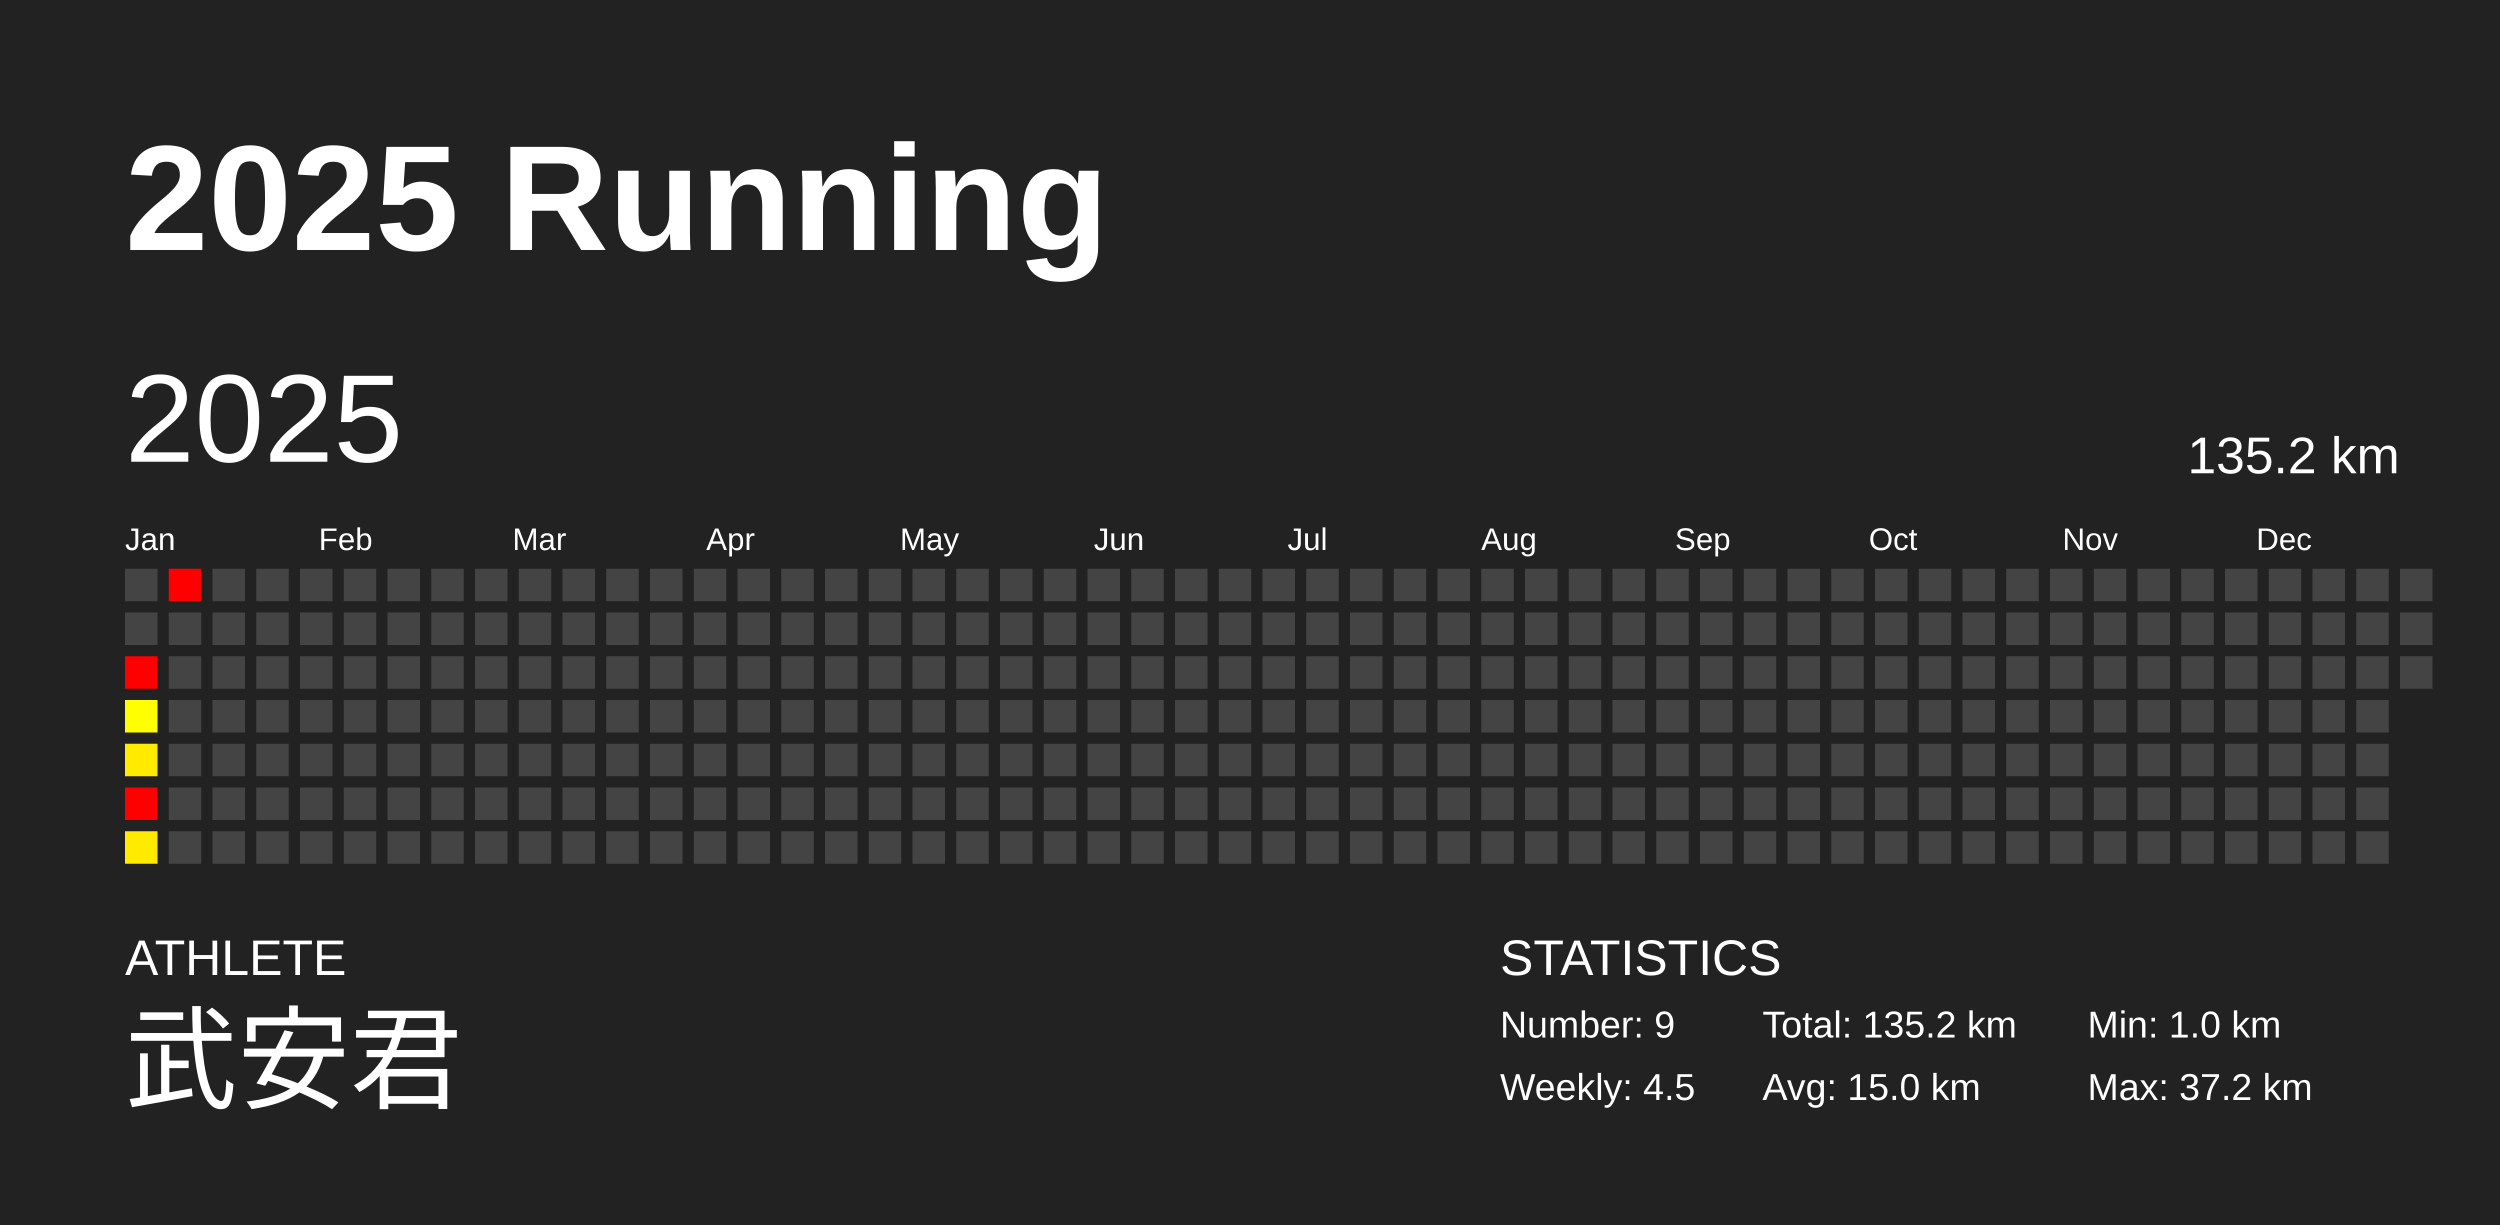
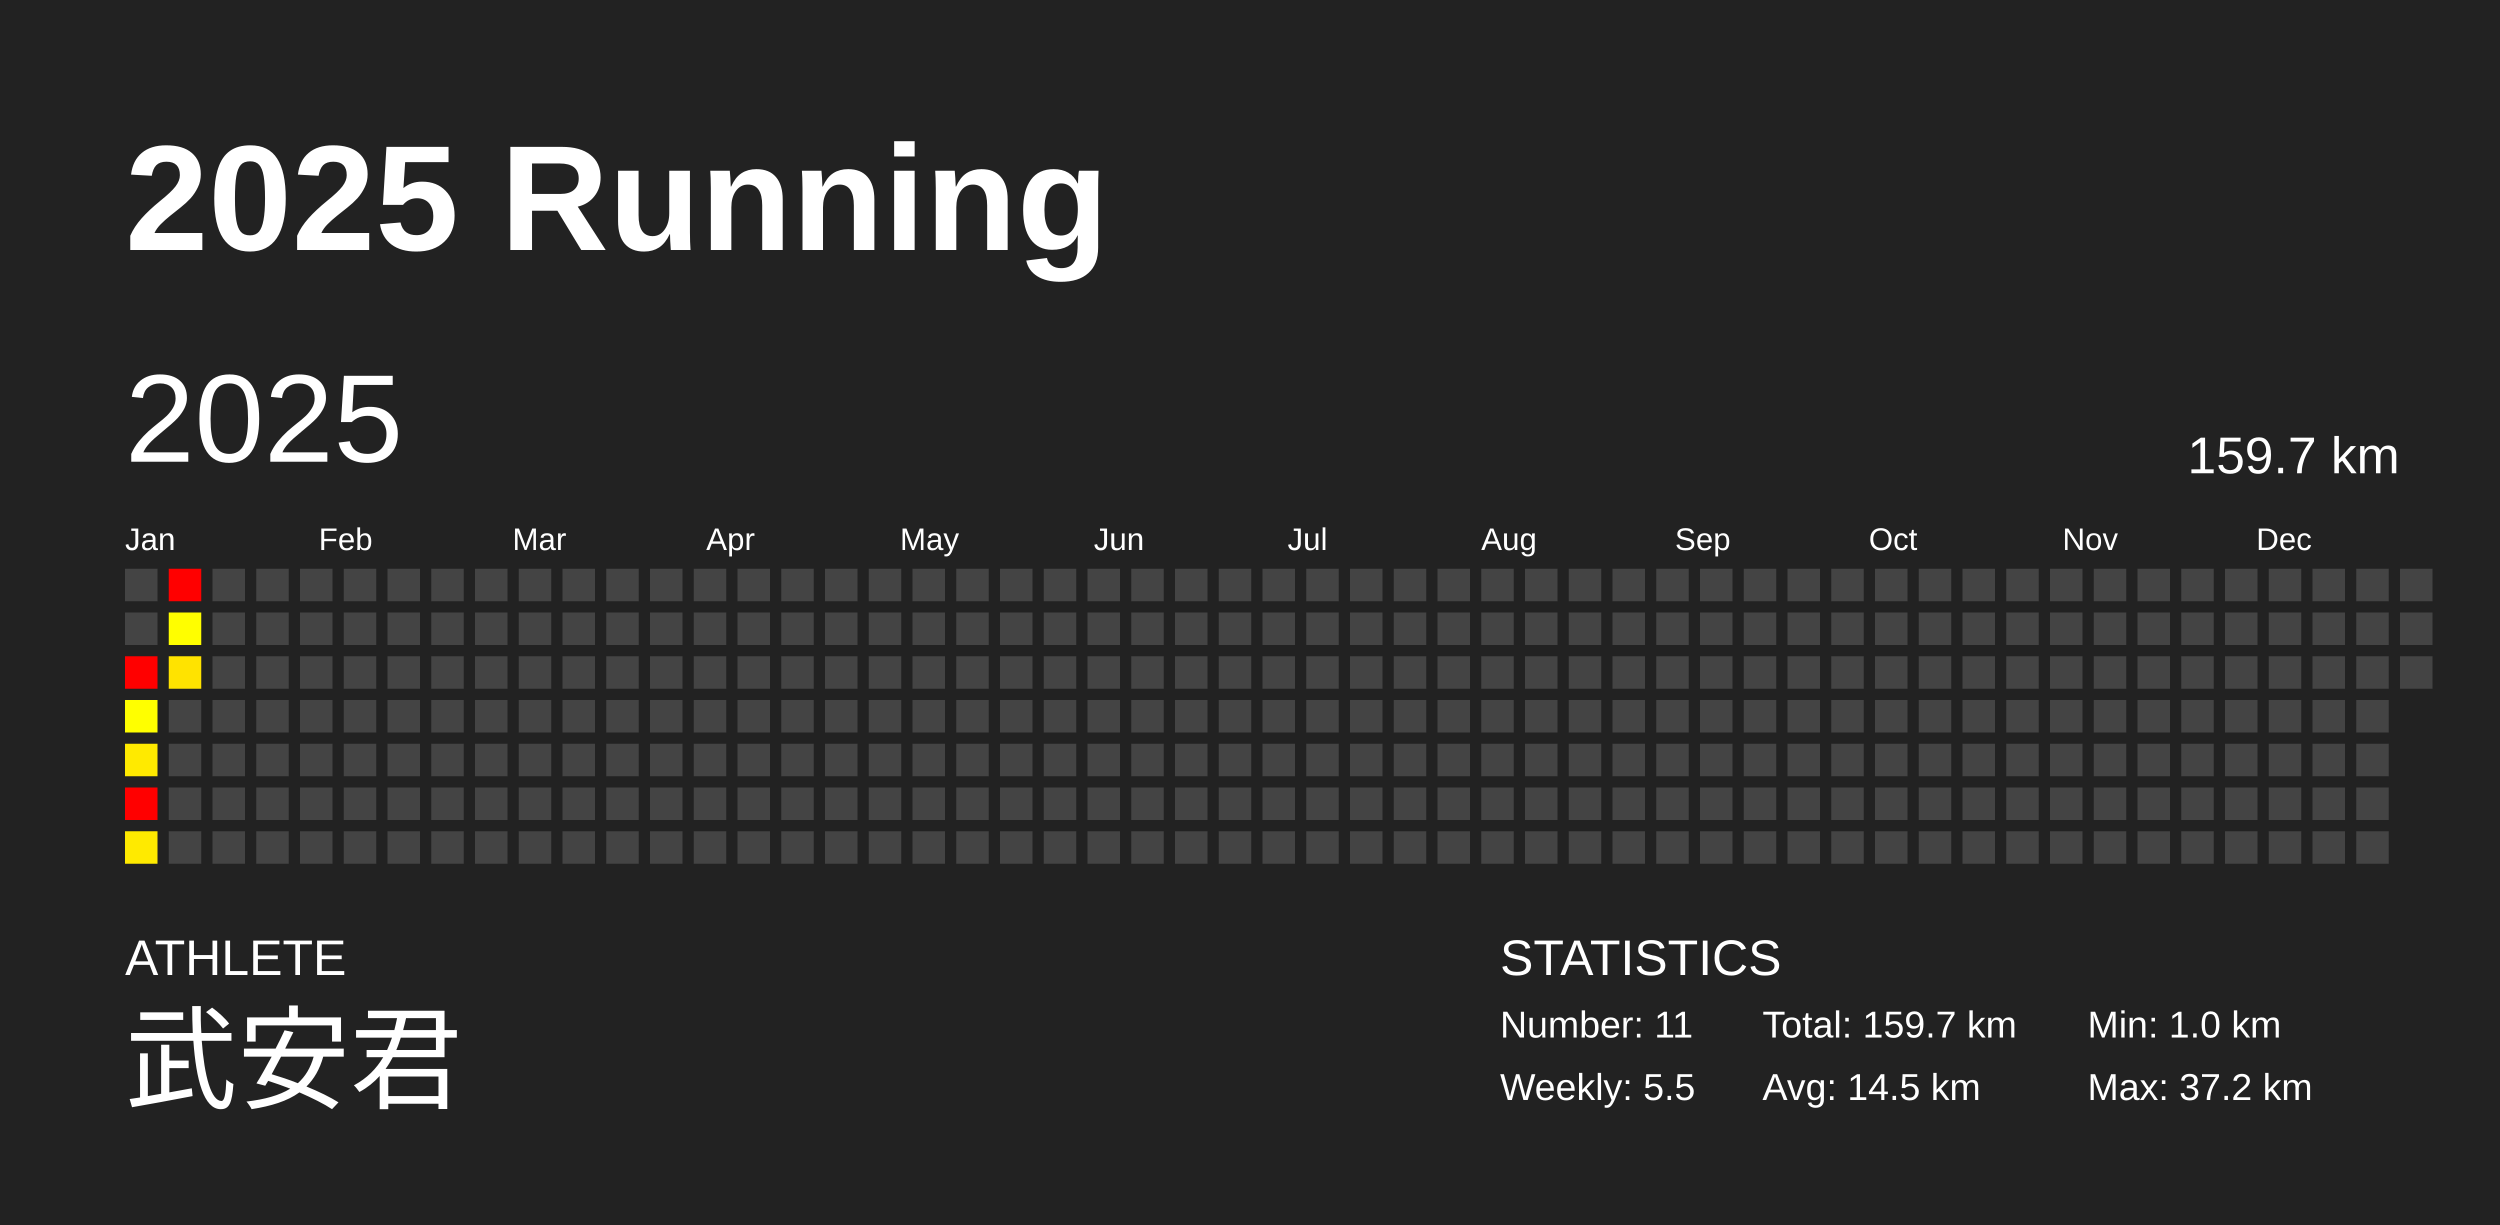
<svg xmlns="http://www.w3.org/2000/svg" baseProfile="full" height="98mm" version="1.1" viewBox="0,0,200,98" width="200mm">
  <defs />
  <rect fill="#222222" height="98" width="200" x="0" y="0" />
  <text fill="#FFFFFF" style="font-size:12px; font-family:Arial; font-weight:bold;" x="10" y="20">2025 Running</text>
  <text fill="#FFFFFF" style="font-size:4px; font-family:Arial" x="10" y="78">ATHLETE</text>
  <text fill="#FFFFFF" style="font-size:9px; font-family:Arial" x="10" y="88">武安君</text>
  <text fill="#FFFFFF" style="font-size:4px; font-family:Arial" x="120" y="78">STATISTICS</text>
-   <text fill="#FFFFFF" style="font-size:3px; font-family:Arial" x="120" y="83">Number: 9</text>
-   <text fill="#FFFFFF" style="font-size:3px; font-family:Arial" x="120" y="88">Weekly: 4.5</text>
-   <text fill="#FFFFFF" style="font-size:3px; font-family:Arial" x="141" y="83">Total: 135.2 km</text>
-   <text fill="#FFFFFF" style="font-size:3px; font-family:Arial" x="141" y="88">Avg: 15.0 km</text>
+   <text fill="#FFFFFF" style="font-size:3px; font-family:Arial" x="120" y="83">Number: 11</text>
+   <text fill="#FFFFFF" style="font-size:3px; font-family:Arial" x="120" y="88">Weekly: 5.5</text>
+   <text fill="#FFFFFF" style="font-size:3px; font-family:Arial" x="141" y="83">Total: 159.7 km</text>
+   <text fill="#FFFFFF" style="font-size:3px; font-family:Arial" x="141" y="88">Avg: 14.5 km</text>
  <text fill="#FFFFFF" style="font-size:3px; font-family:Arial" x="167" y="83">Min: 1.0 km</text>
  <text fill="#FFFFFF" style="font-size:3px; font-family:Arial" x="167" y="88">Max: 37.2 km</text>
  <text dominant-baseline="hanging" fill="#FFFFFF" style="font-size:10.0px; font-family:Arial;" x="10" y="30">2025</text>
-   <text dominant-baseline="hanging" fill="#FFFFFF" style="font-size:4.125px; font-family:Arial;" x="175" y="35">135.2 km</text>
+   <text dominant-baseline="hanging" fill="#FFFFFF" style="font-size:4.125px; font-family:Arial;" x="175" y="35">159.7 km</text>
  <text fill="#FFFFFF" style="font-size:2.5px; font-family:Arial" x="10.0" y="44">Jan</text>
  <text fill="#FFFFFF" style="font-size:2.5px; font-family:Arial" x="25.5" y="44">Feb</text>
  <text fill="#FFFFFF" style="font-size:2.5px; font-family:Arial" x="41.0" y="44">Mar</text>
  <text fill="#FFFFFF" style="font-size:2.5px; font-family:Arial" x="56.5" y="44">Apr</text>
  <text fill="#FFFFFF" style="font-size:2.5px; font-family:Arial" x="72.0" y="44">May</text>
  <text fill="#FFFFFF" style="font-size:2.5px; font-family:Arial" x="87.5" y="44">Jun</text>
  <text fill="#FFFFFF" style="font-size:2.5px; font-family:Arial" x="103.0" y="44">Jul</text>
  <text fill="#FFFFFF" style="font-size:2.5px; font-family:Arial" x="118.5" y="44">Aug</text>
  <text fill="#FFFFFF" style="font-size:2.5px; font-family:Arial" x="134.0" y="44">Sep</text>
  <text fill="#FFFFFF" style="font-size:2.5px; font-family:Arial" x="149.5" y="44">Oct</text>
  <text fill="#FFFFFF" style="font-size:2.5px; font-family:Arial" x="165.0" y="44">Nov</text>
  <text fill="#FFFFFF" style="font-size:2.5px; font-family:Arial" x="180.5" y="44">Dec</text>
  <rect fill="#444444" height="2.6" width="2.6" x="10.0" y="45.5" />
  <rect fill="#444444" height="2.6" width="2.6" x="10.0" y="49.0" />
  <rect fill="red" height="2.6" width="2.6" x="10.0" y="52.5" />
  <rect fill="#ffff00" height="2.6" width="2.6" x="10.0" y="56.0" />
  <rect fill="#ffea00" height="2.6" width="2.6" x="10.0" y="59.5" />
  <rect fill="red" height="2.6" width="2.6" x="10.0" y="63.0" />
  <rect fill="#ffea00" height="2.6" width="2.6" x="10.0" y="66.5" />
  <rect fill="red" height="2.6" width="2.6" x="13.5" y="45.5" />
-   <rect fill="#444444" height="2.6" width="2.6" x="13.5" y="49.0" />
-   <rect fill="#444444" height="2.6" width="2.6" x="13.5" y="52.5" />
+   <rect fill="#fffe00" height="2.6" width="2.6" x="13.5" y="49.0" />
+   <rect fill="#ffe300" height="2.6" width="2.6" x="13.5" y="52.5" />
  <rect fill="#444444" height="2.6" width="2.6" x="13.5" y="56.0" />
  <rect fill="#444444" height="2.6" width="2.6" x="13.5" y="59.5" />
  <rect fill="#444444" height="2.6" width="2.6" x="13.5" y="63.0" />
  <rect fill="#444444" height="2.6" width="2.6" x="13.5" y="66.5" />
  <rect fill="#444444" height="2.6" width="2.6" x="17.0" y="45.5" />
  <rect fill="#444444" height="2.6" width="2.6" x="17.0" y="49.0" />
  <rect fill="#444444" height="2.6" width="2.6" x="17.0" y="52.5" />
  <rect fill="#444444" height="2.6" width="2.6" x="17.0" y="56.0" />
  <rect fill="#444444" height="2.6" width="2.6" x="17.0" y="59.5" />
  <rect fill="#444444" height="2.6" width="2.6" x="17.0" y="63.0" />
  <rect fill="#444444" height="2.6" width="2.6" x="17.0" y="66.5" />
  <rect fill="#444444" height="2.6" width="2.6" x="20.5" y="45.5" />
  <rect fill="#444444" height="2.6" width="2.6" x="20.5" y="49.0" />
  <rect fill="#444444" height="2.6" width="2.6" x="20.5" y="52.5" />
  <rect fill="#444444" height="2.6" width="2.6" x="20.5" y="56.0" />
  <rect fill="#444444" height="2.6" width="2.6" x="20.5" y="59.5" />
  <rect fill="#444444" height="2.6" width="2.6" x="20.5" y="63.0" />
  <rect fill="#444444" height="2.6" width="2.6" x="20.5" y="66.5" />
  <rect fill="#444444" height="2.6" width="2.6" x="24.0" y="45.5" />
  <rect fill="#444444" height="2.6" width="2.6" x="24.0" y="49.0" />
  <rect fill="#444444" height="2.6" width="2.6" x="24.0" y="52.5" />
  <rect fill="#444444" height="2.6" width="2.6" x="24.0" y="56.0" />
  <rect fill="#444444" height="2.6" width="2.6" x="24.0" y="59.5" />
  <rect fill="#444444" height="2.6" width="2.6" x="24.0" y="63.0" />
  <rect fill="#444444" height="2.6" width="2.6" x="24.0" y="66.5" />
  <rect fill="#444444" height="2.6" width="2.6" x="27.5" y="45.5" />
  <rect fill="#444444" height="2.6" width="2.6" x="27.5" y="49.0" />
  <rect fill="#444444" height="2.6" width="2.6" x="27.5" y="52.5" />
  <rect fill="#444444" height="2.6" width="2.6" x="27.5" y="56.0" />
  <rect fill="#444444" height="2.6" width="2.6" x="27.5" y="59.5" />
  <rect fill="#444444" height="2.6" width="2.6" x="27.5" y="63.0" />
  <rect fill="#444444" height="2.6" width="2.6" x="27.5" y="66.5" />
  <rect fill="#444444" height="2.6" width="2.6" x="31.0" y="45.5" />
  <rect fill="#444444" height="2.6" width="2.6" x="31.0" y="49.0" />
  <rect fill="#444444" height="2.6" width="2.6" x="31.0" y="52.5" />
  <rect fill="#444444" height="2.6" width="2.6" x="31.0" y="56.0" />
  <rect fill="#444444" height="2.6" width="2.6" x="31.0" y="59.5" />
  <rect fill="#444444" height="2.6" width="2.6" x="31.0" y="63.0" />
  <rect fill="#444444" height="2.6" width="2.6" x="31.0" y="66.5" />
  <rect fill="#444444" height="2.6" width="2.6" x="34.5" y="45.5" />
  <rect fill="#444444" height="2.6" width="2.6" x="34.5" y="49.0" />
  <rect fill="#444444" height="2.6" width="2.6" x="34.5" y="52.5" />
  <rect fill="#444444" height="2.6" width="2.6" x="34.5" y="56.0" />
  <rect fill="#444444" height="2.6" width="2.6" x="34.5" y="59.5" />
  <rect fill="#444444" height="2.6" width="2.6" x="34.5" y="63.0" />
  <rect fill="#444444" height="2.6" width="2.6" x="34.5" y="66.5" />
  <rect fill="#444444" height="2.6" width="2.6" x="38.0" y="45.5" />
  <rect fill="#444444" height="2.6" width="2.6" x="38.0" y="49.0" />
  <rect fill="#444444" height="2.6" width="2.6" x="38.0" y="52.5" />
  <rect fill="#444444" height="2.6" width="2.6" x="38.0" y="56.0" />
  <rect fill="#444444" height="2.6" width="2.6" x="38.0" y="59.5" />
  <rect fill="#444444" height="2.6" width="2.6" x="38.0" y="63.0" />
  <rect fill="#444444" height="2.6" width="2.6" x="38.0" y="66.5" />
  <rect fill="#444444" height="2.6" width="2.6" x="41.5" y="45.5" />
  <rect fill="#444444" height="2.6" width="2.6" x="41.5" y="49.0" />
  <rect fill="#444444" height="2.6" width="2.6" x="41.5" y="52.5" />
  <rect fill="#444444" height="2.6" width="2.6" x="41.5" y="56.0" />
  <rect fill="#444444" height="2.6" width="2.6" x="41.5" y="59.5" />
  <rect fill="#444444" height="2.6" width="2.6" x="41.5" y="63.0" />
  <rect fill="#444444" height="2.6" width="2.6" x="41.5" y="66.5" />
  <rect fill="#444444" height="2.6" width="2.6" x="45.0" y="45.5" />
  <rect fill="#444444" height="2.6" width="2.6" x="45.0" y="49.0" />
  <rect fill="#444444" height="2.6" width="2.6" x="45.0" y="52.5" />
  <rect fill="#444444" height="2.6" width="2.6" x="45.0" y="56.0" />
  <rect fill="#444444" height="2.6" width="2.6" x="45.0" y="59.5" />
  <rect fill="#444444" height="2.6" width="2.6" x="45.0" y="63.0" />
  <rect fill="#444444" height="2.6" width="2.6" x="45.0" y="66.5" />
  <rect fill="#444444" height="2.6" width="2.6" x="48.5" y="45.5" />
  <rect fill="#444444" height="2.6" width="2.6" x="48.5" y="49.0" />
  <rect fill="#444444" height="2.6" width="2.6" x="48.5" y="52.5" />
  <rect fill="#444444" height="2.6" width="2.6" x="48.5" y="56.0" />
  <rect fill="#444444" height="2.6" width="2.6" x="48.5" y="59.5" />
  <rect fill="#444444" height="2.6" width="2.6" x="48.5" y="63.0" />
  <rect fill="#444444" height="2.6" width="2.6" x="48.5" y="66.5" />
  <rect fill="#444444" height="2.6" width="2.6" x="52.0" y="45.5" />
  <rect fill="#444444" height="2.6" width="2.6" x="52.0" y="49.0" />
  <rect fill="#444444" height="2.6" width="2.6" x="52.0" y="52.5" />
  <rect fill="#444444" height="2.6" width="2.6" x="52.0" y="56.0" />
  <rect fill="#444444" height="2.6" width="2.6" x="52.0" y="59.5" />
  <rect fill="#444444" height="2.6" width="2.6" x="52.0" y="63.0" />
  <rect fill="#444444" height="2.6" width="2.6" x="52.0" y="66.5" />
  <rect fill="#444444" height="2.6" width="2.6" x="55.5" y="45.5" />
  <rect fill="#444444" height="2.6" width="2.6" x="55.5" y="49.0" />
  <rect fill="#444444" height="2.6" width="2.6" x="55.5" y="52.5" />
  <rect fill="#444444" height="2.6" width="2.6" x="55.5" y="56.0" />
  <rect fill="#444444" height="2.6" width="2.6" x="55.5" y="59.5" />
  <rect fill="#444444" height="2.6" width="2.6" x="55.5" y="63.0" />
  <rect fill="#444444" height="2.6" width="2.6" x="55.5" y="66.5" />
  <rect fill="#444444" height="2.6" width="2.6" x="59.0" y="45.5" />
  <rect fill="#444444" height="2.6" width="2.6" x="59.0" y="49.0" />
  <rect fill="#444444" height="2.6" width="2.6" x="59.0" y="52.5" />
  <rect fill="#444444" height="2.6" width="2.6" x="59.0" y="56.0" />
  <rect fill="#444444" height="2.6" width="2.6" x="59.0" y="59.5" />
  <rect fill="#444444" height="2.6" width="2.6" x="59.0" y="63.0" />
  <rect fill="#444444" height="2.6" width="2.6" x="59.0" y="66.5" />
  <rect fill="#444444" height="2.6" width="2.6" x="62.5" y="45.5" />
  <rect fill="#444444" height="2.6" width="2.6" x="62.5" y="49.0" />
  <rect fill="#444444" height="2.6" width="2.6" x="62.5" y="52.5" />
  <rect fill="#444444" height="2.6" width="2.6" x="62.5" y="56.0" />
  <rect fill="#444444" height="2.6" width="2.6" x="62.5" y="59.5" />
  <rect fill="#444444" height="2.6" width="2.6" x="62.5" y="63.0" />
  <rect fill="#444444" height="2.6" width="2.6" x="62.5" y="66.5" />
  <rect fill="#444444" height="2.6" width="2.6" x="66.0" y="45.5" />
  <rect fill="#444444" height="2.6" width="2.6" x="66.0" y="49.0" />
  <rect fill="#444444" height="2.6" width="2.6" x="66.0" y="52.5" />
  <rect fill="#444444" height="2.6" width="2.6" x="66.0" y="56.0" />
  <rect fill="#444444" height="2.6" width="2.6" x="66.0" y="59.5" />
  <rect fill="#444444" height="2.6" width="2.6" x="66.0" y="63.0" />
  <rect fill="#444444" height="2.6" width="2.6" x="66.0" y="66.5" />
  <rect fill="#444444" height="2.6" width="2.6" x="69.5" y="45.5" />
  <rect fill="#444444" height="2.6" width="2.6" x="69.5" y="49.0" />
  <rect fill="#444444" height="2.6" width="2.6" x="69.5" y="52.5" />
  <rect fill="#444444" height="2.6" width="2.6" x="69.5" y="56.0" />
  <rect fill="#444444" height="2.6" width="2.6" x="69.5" y="59.5" />
  <rect fill="#444444" height="2.6" width="2.6" x="69.5" y="63.0" />
  <rect fill="#444444" height="2.6" width="2.6" x="69.5" y="66.5" />
  <rect fill="#444444" height="2.6" width="2.6" x="73.0" y="45.5" />
  <rect fill="#444444" height="2.6" width="2.6" x="73.0" y="49.0" />
  <rect fill="#444444" height="2.6" width="2.6" x="73.0" y="52.5" />
  <rect fill="#444444" height="2.6" width="2.6" x="73.0" y="56.0" />
  <rect fill="#444444" height="2.6" width="2.6" x="73.0" y="59.5" />
  <rect fill="#444444" height="2.6" width="2.6" x="73.0" y="63.0" />
  <rect fill="#444444" height="2.6" width="2.6" x="73.0" y="66.5" />
  <rect fill="#444444" height="2.6" width="2.6" x="76.5" y="45.5" />
  <rect fill="#444444" height="2.6" width="2.6" x="76.5" y="49.0" />
  <rect fill="#444444" height="2.6" width="2.6" x="76.5" y="52.5" />
  <rect fill="#444444" height="2.6" width="2.6" x="76.5" y="56.0" />
  <rect fill="#444444" height="2.6" width="2.6" x="76.5" y="59.5" />
  <rect fill="#444444" height="2.6" width="2.6" x="76.5" y="63.0" />
  <rect fill="#444444" height="2.6" width="2.6" x="76.5" y="66.5" />
  <rect fill="#444444" height="2.6" width="2.6" x="80.0" y="45.5" />
  <rect fill="#444444" height="2.6" width="2.6" x="80.0" y="49.0" />
  <rect fill="#444444" height="2.6" width="2.6" x="80.0" y="52.5" />
  <rect fill="#444444" height="2.6" width="2.6" x="80.0" y="56.0" />
  <rect fill="#444444" height="2.6" width="2.6" x="80.0" y="59.5" />
  <rect fill="#444444" height="2.6" width="2.6" x="80.0" y="63.0" />
  <rect fill="#444444" height="2.6" width="2.6" x="80.0" y="66.5" />
  <rect fill="#444444" height="2.6" width="2.6" x="83.5" y="45.5" />
  <rect fill="#444444" height="2.6" width="2.6" x="83.5" y="49.0" />
  <rect fill="#444444" height="2.6" width="2.6" x="83.5" y="52.5" />
  <rect fill="#444444" height="2.6" width="2.6" x="83.5" y="56.0" />
  <rect fill="#444444" height="2.6" width="2.6" x="83.5" y="59.5" />
  <rect fill="#444444" height="2.6" width="2.6" x="83.5" y="63.0" />
  <rect fill="#444444" height="2.6" width="2.6" x="83.5" y="66.5" />
  <rect fill="#444444" height="2.6" width="2.6" x="87.0" y="45.5" />
  <rect fill="#444444" height="2.6" width="2.6" x="87.0" y="49.0" />
  <rect fill="#444444" height="2.6" width="2.6" x="87.0" y="52.5" />
  <rect fill="#444444" height="2.6" width="2.6" x="87.0" y="56.0" />
  <rect fill="#444444" height="2.6" width="2.6" x="87.0" y="59.5" />
  <rect fill="#444444" height="2.6" width="2.6" x="87.0" y="63.0" />
  <rect fill="#444444" height="2.6" width="2.6" x="87.0" y="66.5" />
  <rect fill="#444444" height="2.6" width="2.6" x="90.5" y="45.5" />
  <rect fill="#444444" height="2.6" width="2.6" x="90.5" y="49.0" />
  <rect fill="#444444" height="2.6" width="2.6" x="90.5" y="52.5" />
  <rect fill="#444444" height="2.6" width="2.6" x="90.5" y="56.0" />
  <rect fill="#444444" height="2.6" width="2.6" x="90.5" y="59.5" />
  <rect fill="#444444" height="2.6" width="2.6" x="90.5" y="63.0" />
  <rect fill="#444444" height="2.6" width="2.6" x="90.5" y="66.5" />
  <rect fill="#444444" height="2.6" width="2.6" x="94.0" y="45.5" />
  <rect fill="#444444" height="2.6" width="2.6" x="94.0" y="49.0" />
  <rect fill="#444444" height="2.6" width="2.6" x="94.0" y="52.5" />
  <rect fill="#444444" height="2.6" width="2.6" x="94.0" y="56.0" />
  <rect fill="#444444" height="2.6" width="2.6" x="94.0" y="59.5" />
  <rect fill="#444444" height="2.6" width="2.6" x="94.0" y="63.0" />
  <rect fill="#444444" height="2.6" width="2.6" x="94.0" y="66.5" />
  <rect fill="#444444" height="2.6" width="2.6" x="97.5" y="45.5" />
  <rect fill="#444444" height="2.6" width="2.6" x="97.5" y="49.0" />
  <rect fill="#444444" height="2.6" width="2.6" x="97.5" y="52.5" />
  <rect fill="#444444" height="2.6" width="2.6" x="97.5" y="56.0" />
  <rect fill="#444444" height="2.6" width="2.6" x="97.5" y="59.5" />
  <rect fill="#444444" height="2.6" width="2.6" x="97.5" y="63.0" />
  <rect fill="#444444" height="2.6" width="2.6" x="97.5" y="66.5" />
  <rect fill="#444444" height="2.6" width="2.6" x="101.0" y="45.5" />
  <rect fill="#444444" height="2.6" width="2.6" x="101.0" y="49.0" />
  <rect fill="#444444" height="2.6" width="2.6" x="101.0" y="52.5" />
  <rect fill="#444444" height="2.6" width="2.6" x="101.0" y="56.0" />
  <rect fill="#444444" height="2.6" width="2.6" x="101.0" y="59.5" />
  <rect fill="#444444" height="2.6" width="2.6" x="101.0" y="63.0" />
  <rect fill="#444444" height="2.6" width="2.6" x="101.0" y="66.5" />
  <rect fill="#444444" height="2.6" width="2.6" x="104.5" y="45.5" />
  <rect fill="#444444" height="2.6" width="2.6" x="104.5" y="49.0" />
  <rect fill="#444444" height="2.6" width="2.6" x="104.5" y="52.5" />
  <rect fill="#444444" height="2.6" width="2.6" x="104.5" y="56.0" />
  <rect fill="#444444" height="2.6" width="2.6" x="104.5" y="59.5" />
  <rect fill="#444444" height="2.6" width="2.6" x="104.5" y="63.0" />
  <rect fill="#444444" height="2.6" width="2.6" x="104.5" y="66.5" />
  <rect fill="#444444" height="2.6" width="2.6" x="108.0" y="45.5" />
  <rect fill="#444444" height="2.6" width="2.6" x="108.0" y="49.0" />
  <rect fill="#444444" height="2.6" width="2.6" x="108.0" y="52.5" />
  <rect fill="#444444" height="2.6" width="2.6" x="108.0" y="56.0" />
  <rect fill="#444444" height="2.6" width="2.6" x="108.0" y="59.5" />
  <rect fill="#444444" height="2.6" width="2.6" x="108.0" y="63.0" />
  <rect fill="#444444" height="2.6" width="2.6" x="108.0" y="66.5" />
  <rect fill="#444444" height="2.6" width="2.6" x="111.5" y="45.5" />
  <rect fill="#444444" height="2.6" width="2.6" x="111.5" y="49.0" />
  <rect fill="#444444" height="2.6" width="2.6" x="111.5" y="52.5" />
  <rect fill="#444444" height="2.6" width="2.6" x="111.5" y="56.0" />
  <rect fill="#444444" height="2.6" width="2.6" x="111.5" y="59.5" />
  <rect fill="#444444" height="2.6" width="2.6" x="111.5" y="63.0" />
  <rect fill="#444444" height="2.6" width="2.6" x="111.5" y="66.5" />
  <rect fill="#444444" height="2.6" width="2.6" x="115.0" y="45.5" />
  <rect fill="#444444" height="2.6" width="2.6" x="115.0" y="49.0" />
  <rect fill="#444444" height="2.6" width="2.6" x="115.0" y="52.5" />
  <rect fill="#444444" height="2.6" width="2.6" x="115.0" y="56.0" />
  <rect fill="#444444" height="2.6" width="2.6" x="115.0" y="59.5" />
  <rect fill="#444444" height="2.6" width="2.6" x="115.0" y="63.0" />
  <rect fill="#444444" height="2.6" width="2.6" x="115.0" y="66.5" />
  <rect fill="#444444" height="2.6" width="2.6" x="118.5" y="45.5" />
  <rect fill="#444444" height="2.6" width="2.6" x="118.5" y="49.0" />
  <rect fill="#444444" height="2.6" width="2.6" x="118.5" y="52.5" />
  <rect fill="#444444" height="2.6" width="2.6" x="118.5" y="56.0" />
  <rect fill="#444444" height="2.6" width="2.6" x="118.5" y="59.5" />
  <rect fill="#444444" height="2.6" width="2.6" x="118.5" y="63.0" />
  <rect fill="#444444" height="2.6" width="2.6" x="118.5" y="66.5" />
  <rect fill="#444444" height="2.6" width="2.6" x="122.0" y="45.5" />
  <rect fill="#444444" height="2.6" width="2.6" x="122.0" y="49.0" />
  <rect fill="#444444" height="2.6" width="2.6" x="122.0" y="52.5" />
  <rect fill="#444444" height="2.6" width="2.6" x="122.0" y="56.0" />
  <rect fill="#444444" height="2.6" width="2.6" x="122.0" y="59.5" />
  <rect fill="#444444" height="2.6" width="2.6" x="122.0" y="63.0" />
  <rect fill="#444444" height="2.6" width="2.6" x="122.0" y="66.5" />
  <rect fill="#444444" height="2.6" width="2.6" x="125.5" y="45.5" />
  <rect fill="#444444" height="2.6" width="2.6" x="125.5" y="49.0" />
  <rect fill="#444444" height="2.6" width="2.6" x="125.5" y="52.5" />
  <rect fill="#444444" height="2.6" width="2.6" x="125.5" y="56.0" />
  <rect fill="#444444" height="2.6" width="2.6" x="125.5" y="59.5" />
  <rect fill="#444444" height="2.6" width="2.6" x="125.5" y="63.0" />
  <rect fill="#444444" height="2.6" width="2.6" x="125.5" y="66.5" />
  <rect fill="#444444" height="2.6" width="2.6" x="129.0" y="45.5" />
  <rect fill="#444444" height="2.6" width="2.6" x="129.0" y="49.0" />
  <rect fill="#444444" height="2.6" width="2.6" x="129.0" y="52.5" />
  <rect fill="#444444" height="2.6" width="2.6" x="129.0" y="56.0" />
  <rect fill="#444444" height="2.6" width="2.6" x="129.0" y="59.5" />
  <rect fill="#444444" height="2.6" width="2.6" x="129.0" y="63.0" />
  <rect fill="#444444" height="2.6" width="2.6" x="129.0" y="66.5" />
  <rect fill="#444444" height="2.6" width="2.6" x="132.5" y="45.5" />
  <rect fill="#444444" height="2.6" width="2.6" x="132.5" y="49.0" />
  <rect fill="#444444" height="2.6" width="2.6" x="132.5" y="52.5" />
  <rect fill="#444444" height="2.6" width="2.6" x="132.5" y="56.0" />
  <rect fill="#444444" height="2.6" width="2.6" x="132.5" y="59.5" />
  <rect fill="#444444" height="2.6" width="2.6" x="132.5" y="63.0" />
  <rect fill="#444444" height="2.6" width="2.6" x="132.5" y="66.5" />
  <rect fill="#444444" height="2.6" width="2.6" x="136.0" y="45.5" />
  <rect fill="#444444" height="2.6" width="2.6" x="136.0" y="49.0" />
  <rect fill="#444444" height="2.6" width="2.6" x="136.0" y="52.5" />
  <rect fill="#444444" height="2.6" width="2.6" x="136.0" y="56.0" />
  <rect fill="#444444" height="2.6" width="2.6" x="136.0" y="59.5" />
  <rect fill="#444444" height="2.6" width="2.6" x="136.0" y="63.0" />
  <rect fill="#444444" height="2.6" width="2.6" x="136.0" y="66.5" />
  <rect fill="#444444" height="2.6" width="2.6" x="139.5" y="45.5" />
  <rect fill="#444444" height="2.6" width="2.6" x="139.5" y="49.0" />
  <rect fill="#444444" height="2.6" width="2.6" x="139.5" y="52.5" />
  <rect fill="#444444" height="2.6" width="2.6" x="139.5" y="56.0" />
  <rect fill="#444444" height="2.6" width="2.6" x="139.5" y="59.5" />
  <rect fill="#444444" height="2.6" width="2.6" x="139.5" y="63.0" />
  <rect fill="#444444" height="2.6" width="2.6" x="139.5" y="66.5" />
  <rect fill="#444444" height="2.6" width="2.6" x="143.0" y="45.5" />
  <rect fill="#444444" height="2.6" width="2.6" x="143.0" y="49.0" />
  <rect fill="#444444" height="2.6" width="2.6" x="143.0" y="52.5" />
  <rect fill="#444444" height="2.6" width="2.6" x="143.0" y="56.0" />
  <rect fill="#444444" height="2.6" width="2.6" x="143.0" y="59.5" />
  <rect fill="#444444" height="2.6" width="2.6" x="143.0" y="63.0" />
  <rect fill="#444444" height="2.6" width="2.6" x="143.0" y="66.5" />
  <rect fill="#444444" height="2.6" width="2.6" x="146.5" y="45.5" />
  <rect fill="#444444" height="2.6" width="2.6" x="146.5" y="49.0" />
  <rect fill="#444444" height="2.6" width="2.6" x="146.5" y="52.5" />
  <rect fill="#444444" height="2.6" width="2.6" x="146.5" y="56.0" />
  <rect fill="#444444" height="2.6" width="2.6" x="146.5" y="59.5" />
  <rect fill="#444444" height="2.6" width="2.6" x="146.5" y="63.0" />
  <rect fill="#444444" height="2.6" width="2.6" x="146.5" y="66.5" />
  <rect fill="#444444" height="2.6" width="2.6" x="150.0" y="45.5" />
  <rect fill="#444444" height="2.6" width="2.6" x="150.0" y="49.0" />
  <rect fill="#444444" height="2.6" width="2.6" x="150.0" y="52.5" />
  <rect fill="#444444" height="2.6" width="2.6" x="150.0" y="56.0" />
  <rect fill="#444444" height="2.6" width="2.6" x="150.0" y="59.5" />
  <rect fill="#444444" height="2.6" width="2.6" x="150.0" y="63.0" />
  <rect fill="#444444" height="2.6" width="2.6" x="150.0" y="66.5" />
  <rect fill="#444444" height="2.6" width="2.6" x="153.5" y="45.5" />
  <rect fill="#444444" height="2.6" width="2.6" x="153.5" y="49.0" />
  <rect fill="#444444" height="2.6" width="2.6" x="153.5" y="52.5" />
  <rect fill="#444444" height="2.6" width="2.6" x="153.5" y="56.0" />
  <rect fill="#444444" height="2.6" width="2.6" x="153.5" y="59.5" />
  <rect fill="#444444" height="2.6" width="2.6" x="153.5" y="63.0" />
  <rect fill="#444444" height="2.6" width="2.6" x="153.5" y="66.5" />
  <rect fill="#444444" height="2.6" width="2.6" x="157.0" y="45.5" />
  <rect fill="#444444" height="2.6" width="2.6" x="157.0" y="49.0" />
  <rect fill="#444444" height="2.6" width="2.6" x="157.0" y="52.5" />
  <rect fill="#444444" height="2.6" width="2.6" x="157.0" y="56.0" />
  <rect fill="#444444" height="2.6" width="2.6" x="157.0" y="59.5" />
  <rect fill="#444444" height="2.6" width="2.6" x="157.0" y="63.0" />
  <rect fill="#444444" height="2.6" width="2.6" x="157.0" y="66.5" />
  <rect fill="#444444" height="2.6" width="2.6" x="160.5" y="45.5" />
  <rect fill="#444444" height="2.6" width="2.6" x="160.5" y="49.0" />
  <rect fill="#444444" height="2.6" width="2.6" x="160.5" y="52.5" />
  <rect fill="#444444" height="2.6" width="2.6" x="160.5" y="56.0" />
  <rect fill="#444444" height="2.6" width="2.6" x="160.5" y="59.5" />
  <rect fill="#444444" height="2.6" width="2.6" x="160.5" y="63.0" />
  <rect fill="#444444" height="2.6" width="2.6" x="160.5" y="66.5" />
  <rect fill="#444444" height="2.6" width="2.6" x="164.0" y="45.5" />
  <rect fill="#444444" height="2.6" width="2.6" x="164.0" y="49.0" />
  <rect fill="#444444" height="2.6" width="2.6" x="164.0" y="52.5" />
  <rect fill="#444444" height="2.6" width="2.6" x="164.0" y="56.0" />
  <rect fill="#444444" height="2.6" width="2.6" x="164.0" y="59.5" />
  <rect fill="#444444" height="2.6" width="2.6" x="164.0" y="63.0" />
  <rect fill="#444444" height="2.6" width="2.6" x="164.0" y="66.5" />
  <rect fill="#444444" height="2.6" width="2.6" x="167.5" y="45.5" />
  <rect fill="#444444" height="2.6" width="2.6" x="167.5" y="49.0" />
  <rect fill="#444444" height="2.6" width="2.6" x="167.5" y="52.5" />
  <rect fill="#444444" height="2.6" width="2.6" x="167.5" y="56.0" />
  <rect fill="#444444" height="2.6" width="2.6" x="167.5" y="59.5" />
  <rect fill="#444444" height="2.6" width="2.6" x="167.5" y="63.0" />
  <rect fill="#444444" height="2.6" width="2.6" x="167.5" y="66.5" />
  <rect fill="#444444" height="2.6" width="2.6" x="171.0" y="45.5" />
  <rect fill="#444444" height="2.6" width="2.6" x="171.0" y="49.0" />
  <rect fill="#444444" height="2.6" width="2.6" x="171.0" y="52.5" />
  <rect fill="#444444" height="2.6" width="2.6" x="171.0" y="56.0" />
  <rect fill="#444444" height="2.6" width="2.6" x="171.0" y="59.5" />
  <rect fill="#444444" height="2.6" width="2.6" x="171.0" y="63.0" />
  <rect fill="#444444" height="2.6" width="2.6" x="171.0" y="66.5" />
  <rect fill="#444444" height="2.6" width="2.6" x="174.5" y="45.5" />
  <rect fill="#444444" height="2.6" width="2.6" x="174.5" y="49.0" />
  <rect fill="#444444" height="2.6" width="2.6" x="174.5" y="52.5" />
  <rect fill="#444444" height="2.6" width="2.6" x="174.5" y="56.0" />
  <rect fill="#444444" height="2.6" width="2.6" x="174.5" y="59.5" />
  <rect fill="#444444" height="2.6" width="2.6" x="174.5" y="63.0" />
  <rect fill="#444444" height="2.6" width="2.6" x="174.5" y="66.5" />
  <rect fill="#444444" height="2.6" width="2.6" x="178.0" y="45.5" />
  <rect fill="#444444" height="2.6" width="2.6" x="178.0" y="49.0" />
  <rect fill="#444444" height="2.6" width="2.6" x="178.0" y="52.5" />
  <rect fill="#444444" height="2.6" width="2.6" x="178.0" y="56.0" />
  <rect fill="#444444" height="2.6" width="2.6" x="178.0" y="59.5" />
  <rect fill="#444444" height="2.6" width="2.6" x="178.0" y="63.0" />
  <rect fill="#444444" height="2.6" width="2.6" x="178.0" y="66.5" />
  <rect fill="#444444" height="2.6" width="2.6" x="181.5" y="45.5" />
  <rect fill="#444444" height="2.6" width="2.6" x="181.5" y="49.0" />
  <rect fill="#444444" height="2.6" width="2.6" x="181.5" y="52.5" />
  <rect fill="#444444" height="2.6" width="2.6" x="181.5" y="56.0" />
  <rect fill="#444444" height="2.6" width="2.6" x="181.5" y="59.5" />
  <rect fill="#444444" height="2.6" width="2.6" x="181.5" y="63.0" />
  <rect fill="#444444" height="2.6" width="2.6" x="181.5" y="66.5" />
  <rect fill="#444444" height="2.6" width="2.6" x="185.0" y="45.5" />
  <rect fill="#444444" height="2.6" width="2.6" x="185.0" y="49.0" />
  <rect fill="#444444" height="2.6" width="2.6" x="185.0" y="52.5" />
  <rect fill="#444444" height="2.6" width="2.6" x="185.0" y="56.0" />
  <rect fill="#444444" height="2.6" width="2.6" x="185.0" y="59.5" />
  <rect fill="#444444" height="2.6" width="2.6" x="185.0" y="63.0" />
  <rect fill="#444444" height="2.6" width="2.6" x="185.0" y="66.5" />
  <rect fill="#444444" height="2.6" width="2.6" x="188.5" y="45.5" />
  <rect fill="#444444" height="2.6" width="2.6" x="188.5" y="49.0" />
  <rect fill="#444444" height="2.6" width="2.6" x="188.5" y="52.5" />
  <rect fill="#444444" height="2.6" width="2.6" x="188.5" y="56.0" />
  <rect fill="#444444" height="2.6" width="2.6" x="188.5" y="59.5" />
  <rect fill="#444444" height="2.6" width="2.6" x="188.5" y="63.0" />
  <rect fill="#444444" height="2.6" width="2.6" x="188.5" y="66.5" />
  <rect fill="#444444" height="2.6" width="2.6" x="192.0" y="45.5" />
  <rect fill="#444444" height="2.6" width="2.6" x="192.0" y="49.0" />
  <rect fill="#444444" height="2.6" width="2.6" x="192.0" y="52.5" />
</svg>
